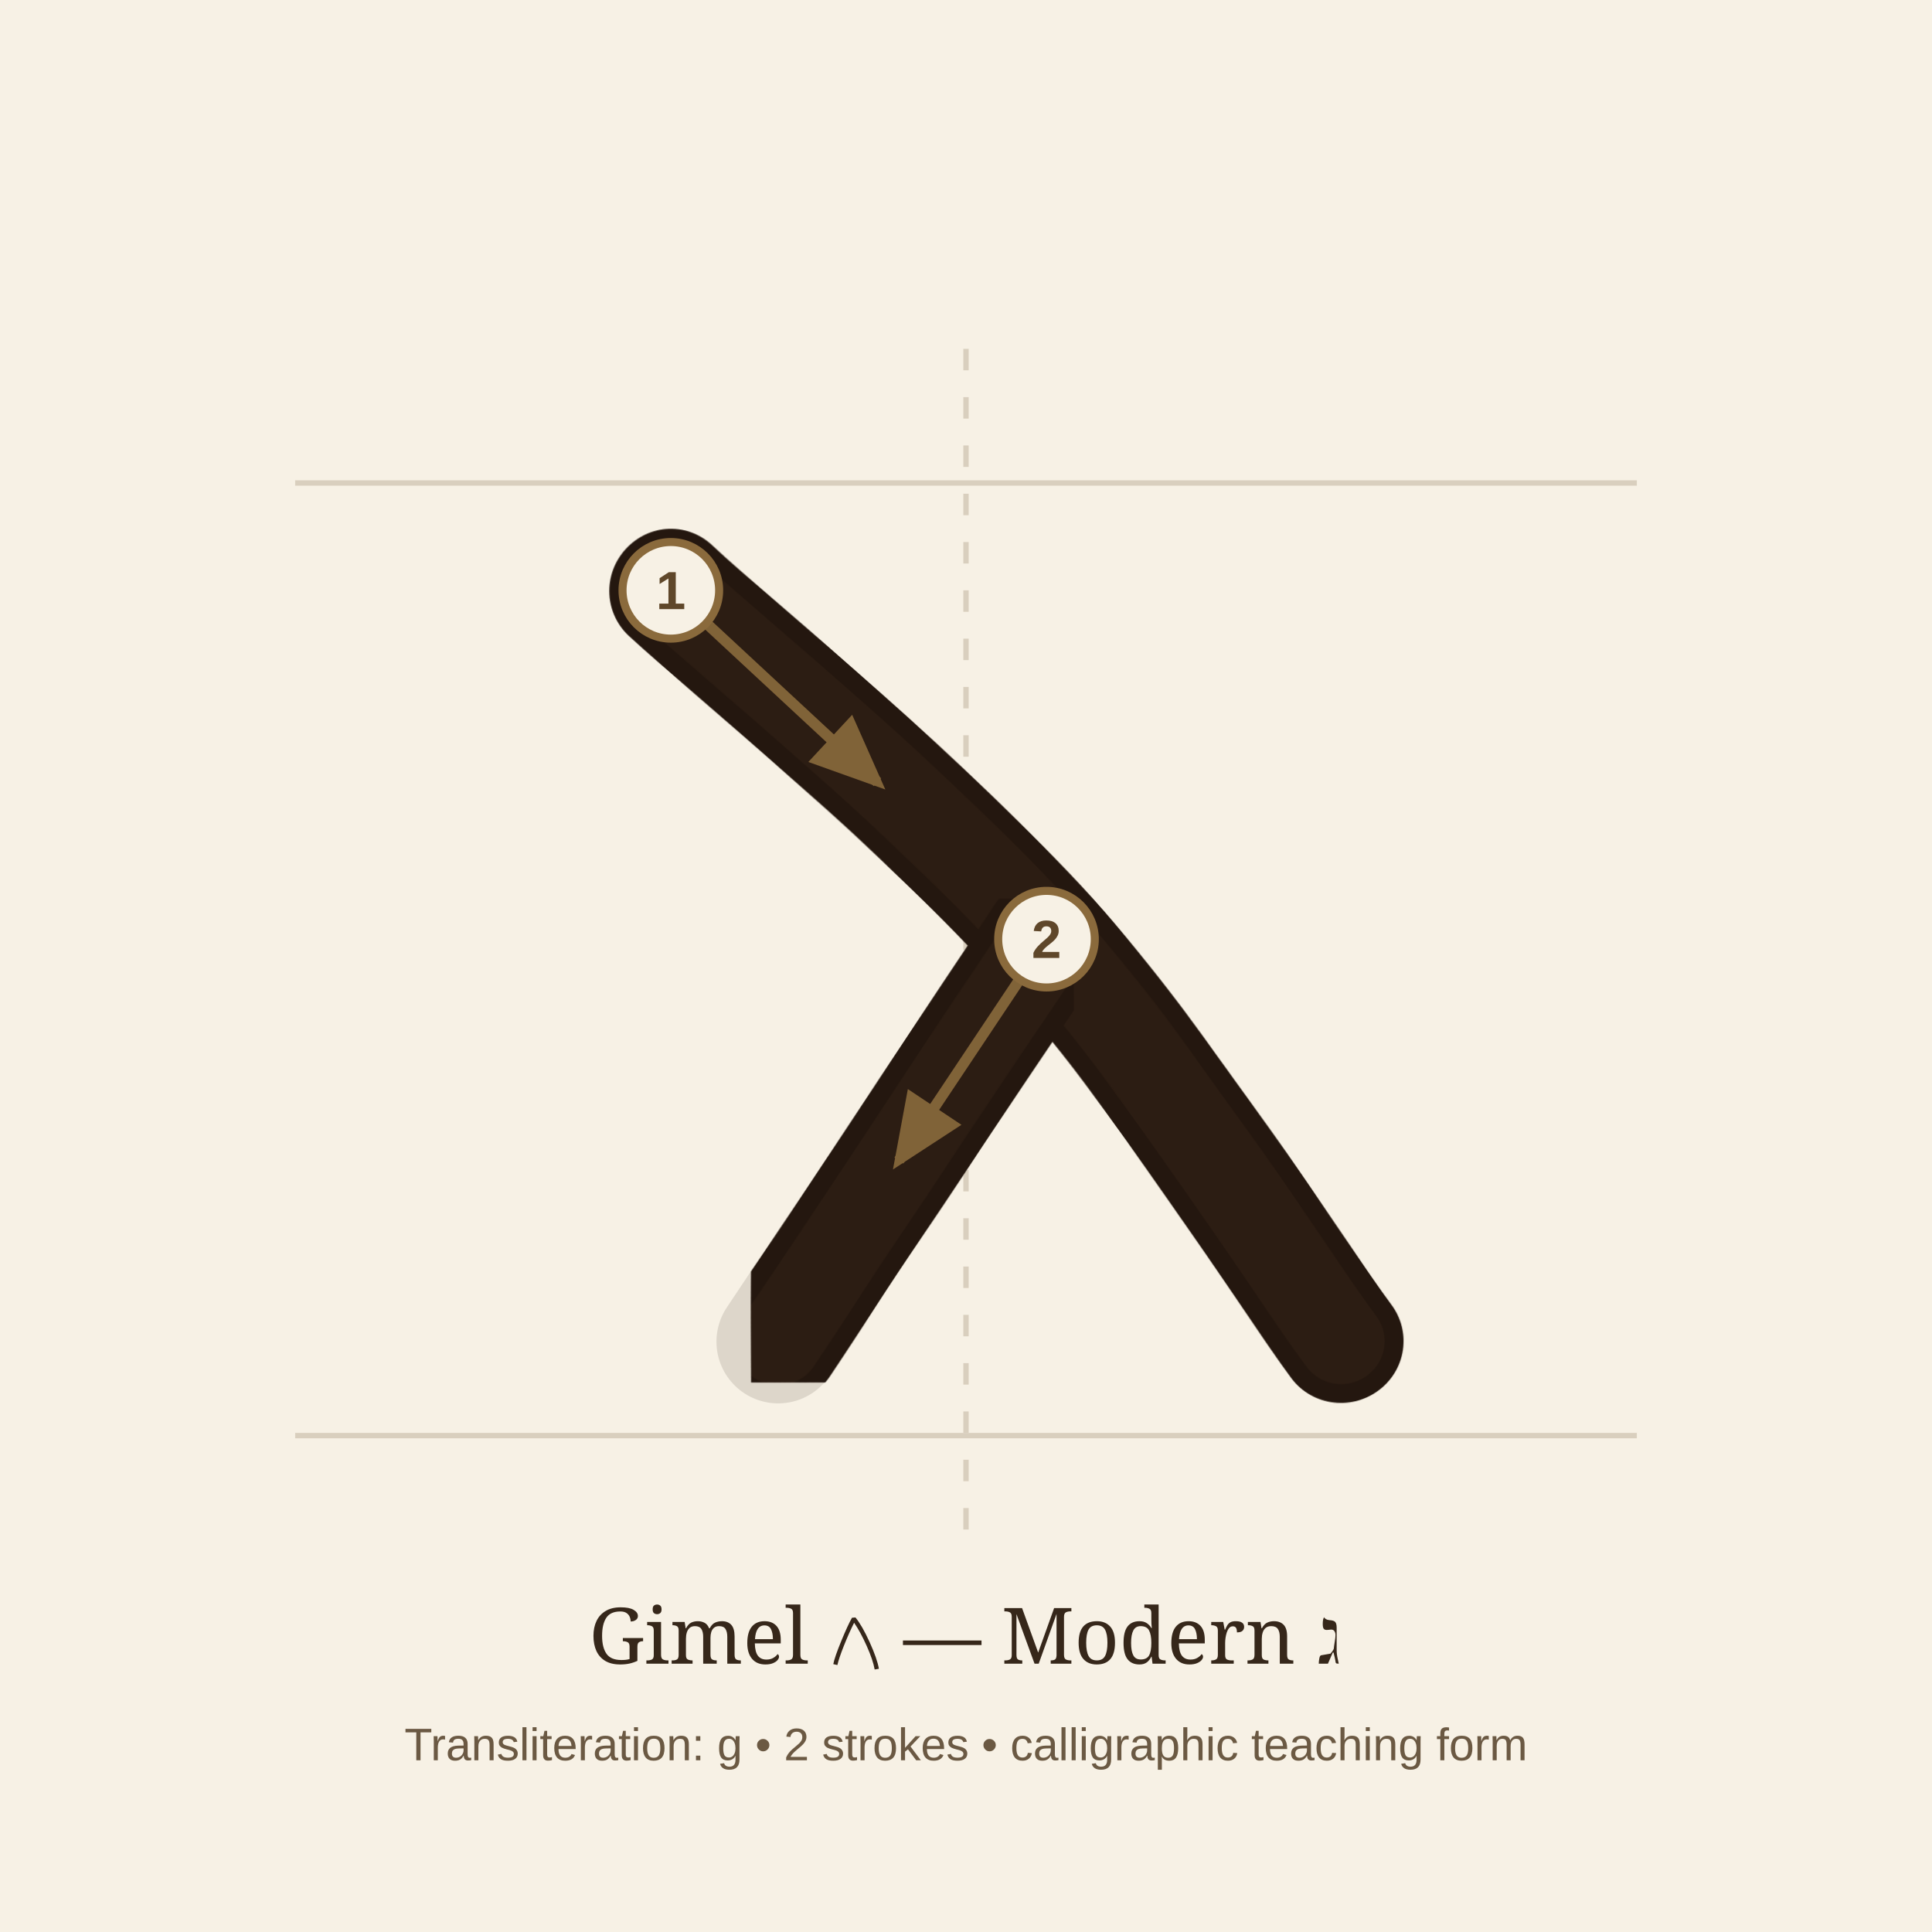
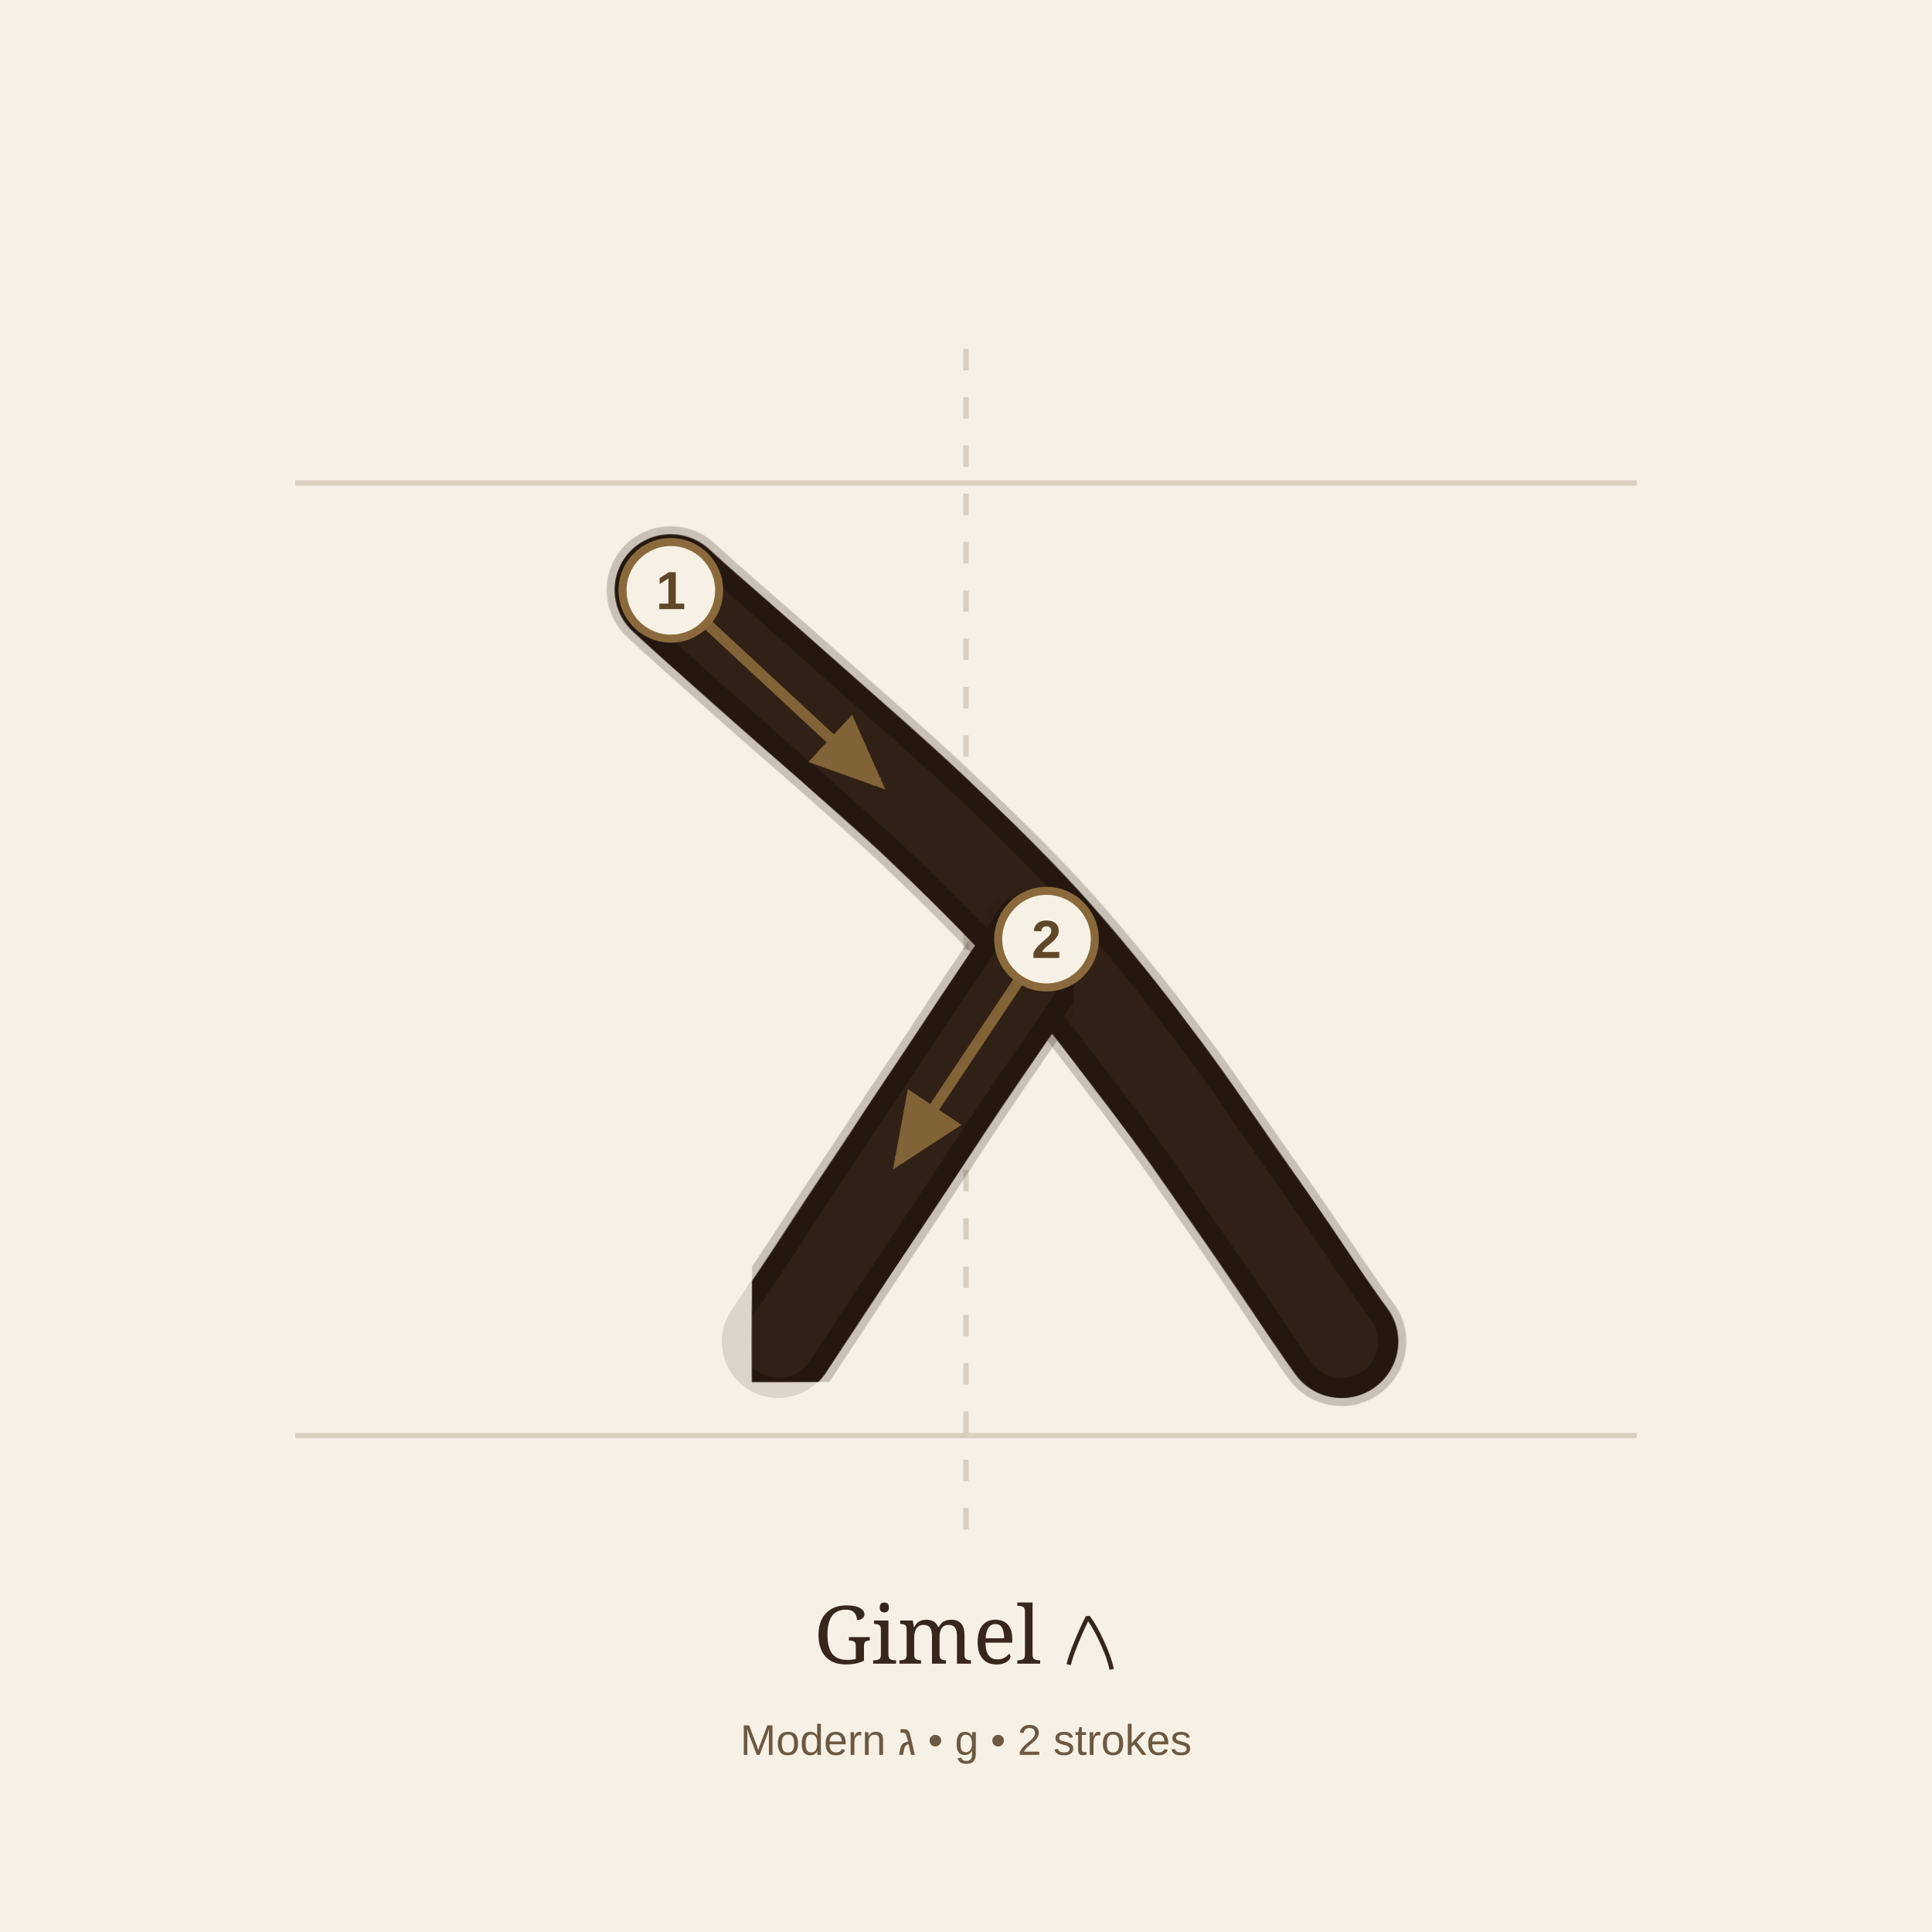
<svg xmlns="http://www.w3.org/2000/svg" viewBox="0 0 720 720" role="img" aria-labelledby="title desc">
  <defs>
    <filter id="inkSoft" x="-10%" y="-10%" width="120%" height="120%">
-       <feTurbulence type="fractalNoise" baseFrequency="0.012" numOctaves="2" seed="35" result="noise" />
-       <feDisplacementMap in="SourceGraphic" in2="noise" scale="1.2" xChannelSelector="R" yChannelSelector="G" />
+       <feTurbulence type="fractalNoise" baseFrequency="0.012" numOctaves="2" seed="65" result="noise" />
+       <feDisplacementMap in="SourceGraphic" in2="noise" scale="1.15" xChannelSelector="R" yChannelSelector="G" />
    </filter>
    <mask id="reveal1">
-       <path d="M250 220 C273.3 241.7 348.3 303.3 390 350 C431.7 396.7 481.7 475.0 500 500" fill="none" stroke="white" stroke-width="74" stroke-linecap="round" pathLength="1" stroke-dasharray="1" stroke-dashoffset="1">
-         <animate attributeName="stroke-dashoffset" from="1" to="0" dur="0.97s" begin="0.35s" fill="freeze" />
+       <path d="M250 220 C273.3 241.7 348.3 303.3 390 350 C431.7 396.7 481.7 475.0 500 500" fill="none" stroke="white" stroke-width="76" stroke-linecap="round" stroke-linejoin="round" pathLength="1" stroke-dasharray="1" stroke-dashoffset="1">
+         <animate attributeName="stroke-dashoffset" from="1" to="0" dur="1.02s" begin="0.35s" fill="freeze" />
      </path>
    </mask>
    <mask id="reveal2">
-       <path d="M390 350 L290 500" fill="none" stroke="white" stroke-width="74" stroke-linecap="round" pathLength="1" stroke-dasharray="1" stroke-dashoffset="1">
-         <animate attributeName="stroke-dashoffset" from="1" to="0" dur="0.97s" begin="1.50s" fill="freeze" />
+       <path d="M390 350 L290 500" fill="none" stroke="white" stroke-width="76" stroke-linecap="round" stroke-linejoin="round" pathLength="1" stroke-dasharray="1" stroke-dashoffset="1">
+         <animate attributeName="stroke-dashoffset" from="1" to="0" dur="1.02s" begin="1.57s" fill="freeze" />
      </path>
    </mask>
    <marker id="arrow" markerWidth="8" markerHeight="8" refX="6" refY="3" orient="auto">
      <path d="M0,0 L0,6 L7,3 z" fill="#8a6a3c" />
    </marker>
  </defs>
  <rect width="720" height="720" fill="#f7f1e5" />
  <g opacity=".30" stroke="#947f61" stroke-width="2">
    <line x1="110" y1="180" x2="610" y2="180" />
    <line x1="110" y1="535" x2="610" y2="535" />
    <line x1="360" y1="130" x2="360" y2="575" stroke-dasharray="8 10" />
  </g>
  <g opacity=".13">
-     <path d="M250 220 C273.3 241.7 348.3 303.3 390 350 C431.7 396.7 481.7 475.0 500 500" fill="none" stroke="#2c2218" stroke-width="46" stroke-linecap="round" stroke-linejoin="round" />
-     <path d="M390 350 L290 500" fill="none" stroke="#2c2218" stroke-width="46" stroke-linecap="round" stroke-linejoin="round" />
+     <path d="M250 220 C273.3 241.7 348.3 303.3 390 350 C431.7 396.7 481.7 475.0 500 500" fill="none" stroke="#24170f" stroke-width="42" stroke-linecap="round" stroke-linejoin="round" />
+     <path d="M390 350 L290 500" fill="none" stroke="#24170f" stroke-width="42" stroke-linecap="round" stroke-linejoin="round" />
  </g>
  <g filter="url(#inkSoft)">
    <g mask="url(#reveal1)">
-       <path d="M250 220 C273.3 241.7 348.3 303.3 390 350 C431.7 396.7 481.7 475.0 500 500" fill="none" stroke="#24170f" stroke-width="46" stroke-linecap="round" stroke-linejoin="round" />
-       <path d="M250 220 C273.3 241.7 348.3 303.3 390 350 C431.7 396.7 481.7 475.0 500 500" fill="none" stroke="#3b281a" stroke-width="32" stroke-linecap="round" stroke-linejoin="round" opacity=".34" />
+       <path d="M250 220 C273.3 241.7 348.3 303.3 390 350 C431.7 396.7 481.7 475.0 500 500" fill="none" stroke="#24170f" stroke-width="48" stroke-linecap="round" stroke-linejoin="round" opacity=".22" />
+       <path d="M250 220 C273.3 241.7 348.3 303.3 390 350 C431.7 396.7 481.7 475.0 500 500" fill="none" stroke="#24170f" stroke-width="42" stroke-linecap="round" stroke-linejoin="round" />
+       <path d="M250 220 C273.3 241.7 348.3 303.3 390 350 C431.7 396.7 481.7 475.0 500 500" fill="none" stroke="#4a3221" stroke-width="27" stroke-linecap="round" stroke-linejoin="round" opacity=".34" />
    </g>
    <g mask="url(#reveal2)">
-       <path d="M390 350 L290 500" fill="none" stroke="#24170f" stroke-width="46" stroke-linecap="round" stroke-linejoin="round" />
-       <path d="M390 350 L290 500" fill="none" stroke="#3b281a" stroke-width="32" stroke-linecap="round" stroke-linejoin="round" opacity=".34" />
+       <path d="M390 350 L290 500" fill="none" stroke="#24170f" stroke-width="48" stroke-linecap="round" stroke-linejoin="round" opacity=".22" />
+       <path d="M390 350 L290 500" fill="none" stroke="#24170f" stroke-width="42" stroke-linecap="round" stroke-linejoin="round" />
+       <path d="M390 350 L290 500" fill="none" stroke="#4a3221" stroke-width="27" stroke-linecap="round" stroke-linejoin="round" opacity=".34" />
    </g>
  </g>
  <g fill="none" stroke="#8a6a3c" stroke-width="4" opacity=".9">
    <path d="M250 220 L327.0 291.5" marker-end="url(#arrow)" />
    <path d="M390 350 L335.0 432.5" marker-end="url(#arrow)" />
  </g>
-   <g font-family="Arial, sans-serif" font-weight="700" font-size="20" text-anchor="middle">
+   <g font-family="Arial,sans-serif" font-weight="700" font-size="20" text-anchor="middle">
    <circle cx="250" cy="220" r="18" fill="#f7f1e5" stroke="#8a6a3c" stroke-width="3" />
    <text x="250" y="227" fill="#5f472a">1</text>
    <circle cx="390" cy="350" r="18" fill="#f7f1e5" stroke="#8a6a3c" stroke-width="3" />
    <text x="390" y="357" fill="#5f472a">2</text>
  </g>
-   <text x="360" y="620" text-anchor="middle" font-family="Georgia,serif" font-size="29" fill="#36271a">Gimel 𐤂 — Modern ג</text>
-   <text x="360" y="656" text-anchor="middle" font-family="Arial,sans-serif" font-size="17" fill="#6b5943">Transliteration: g • 2 strokes • calligraphic teaching form</text>
-   <set attributeName="data-duration" to="2.95" begin="0s" />
+   <text x="360" y="620" text-anchor="middle" font-family="Georgia,serif" font-size="30" fill="#36271a">Gimel 𐤂</text>
+   <text x="360" y="654" text-anchor="middle" font-family="Arial,sans-serif" font-size="16" fill="#6b5943">Modern ג • g • 2 strokes</text>
</svg>
